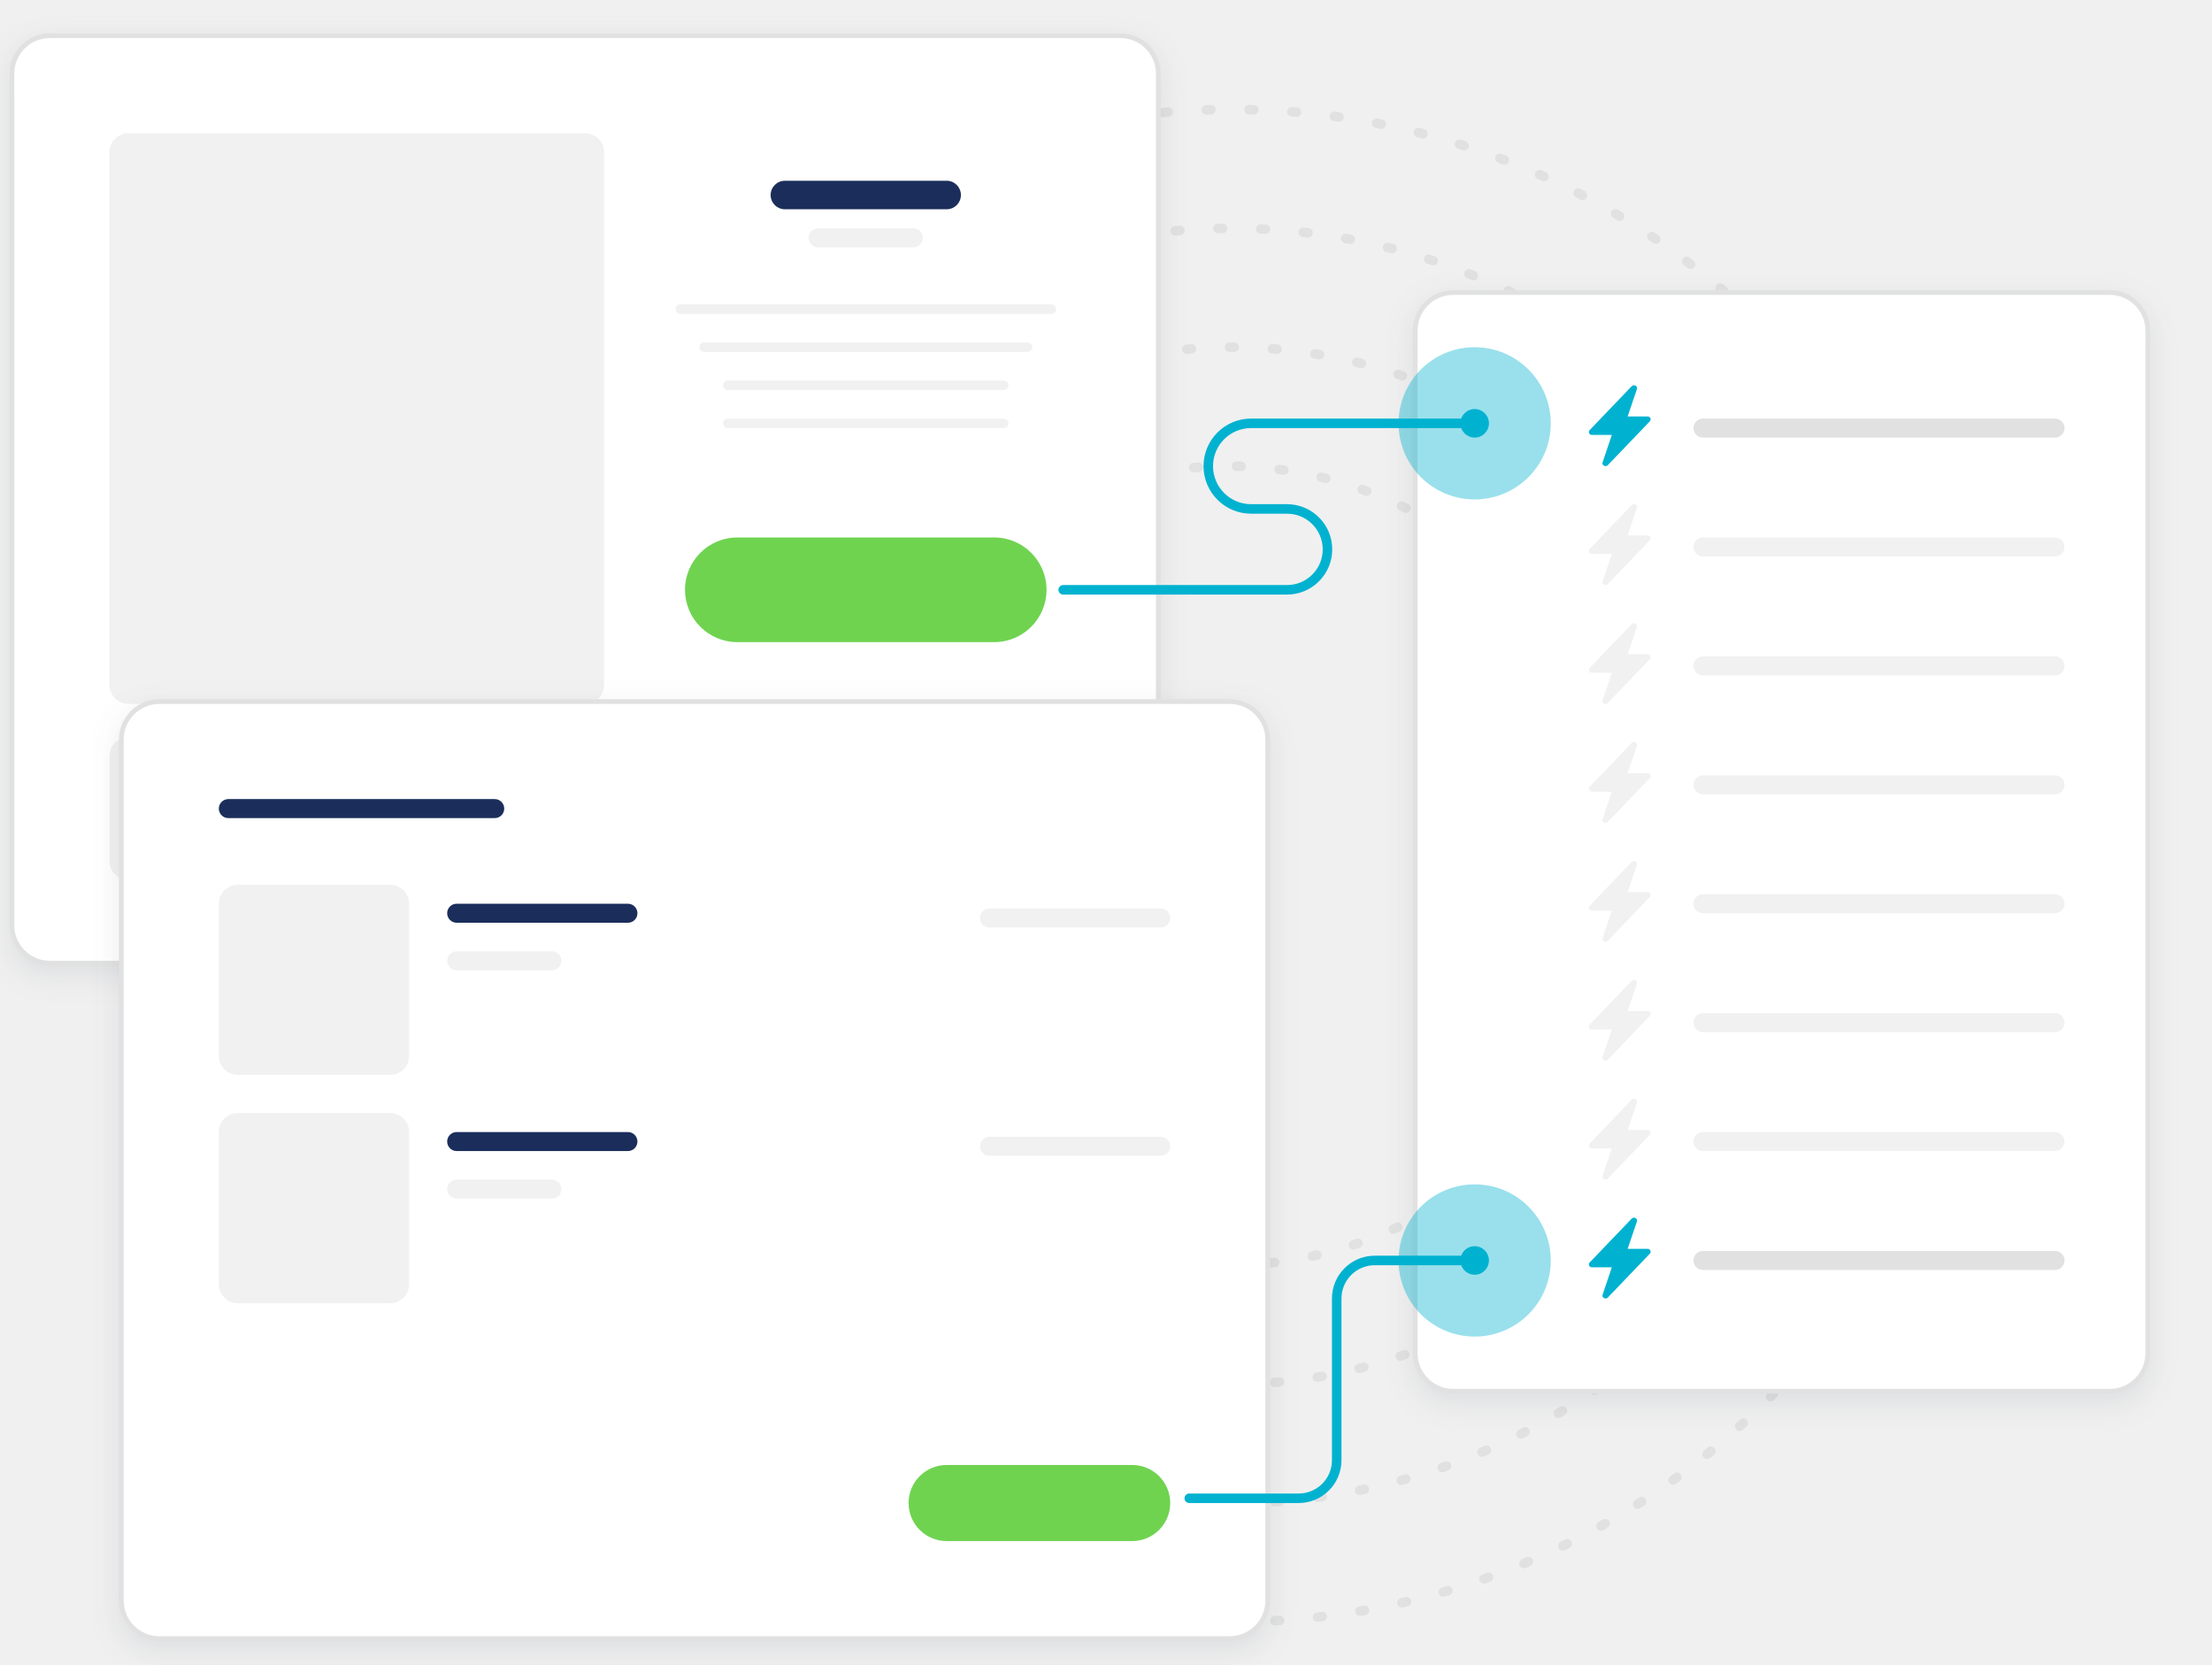
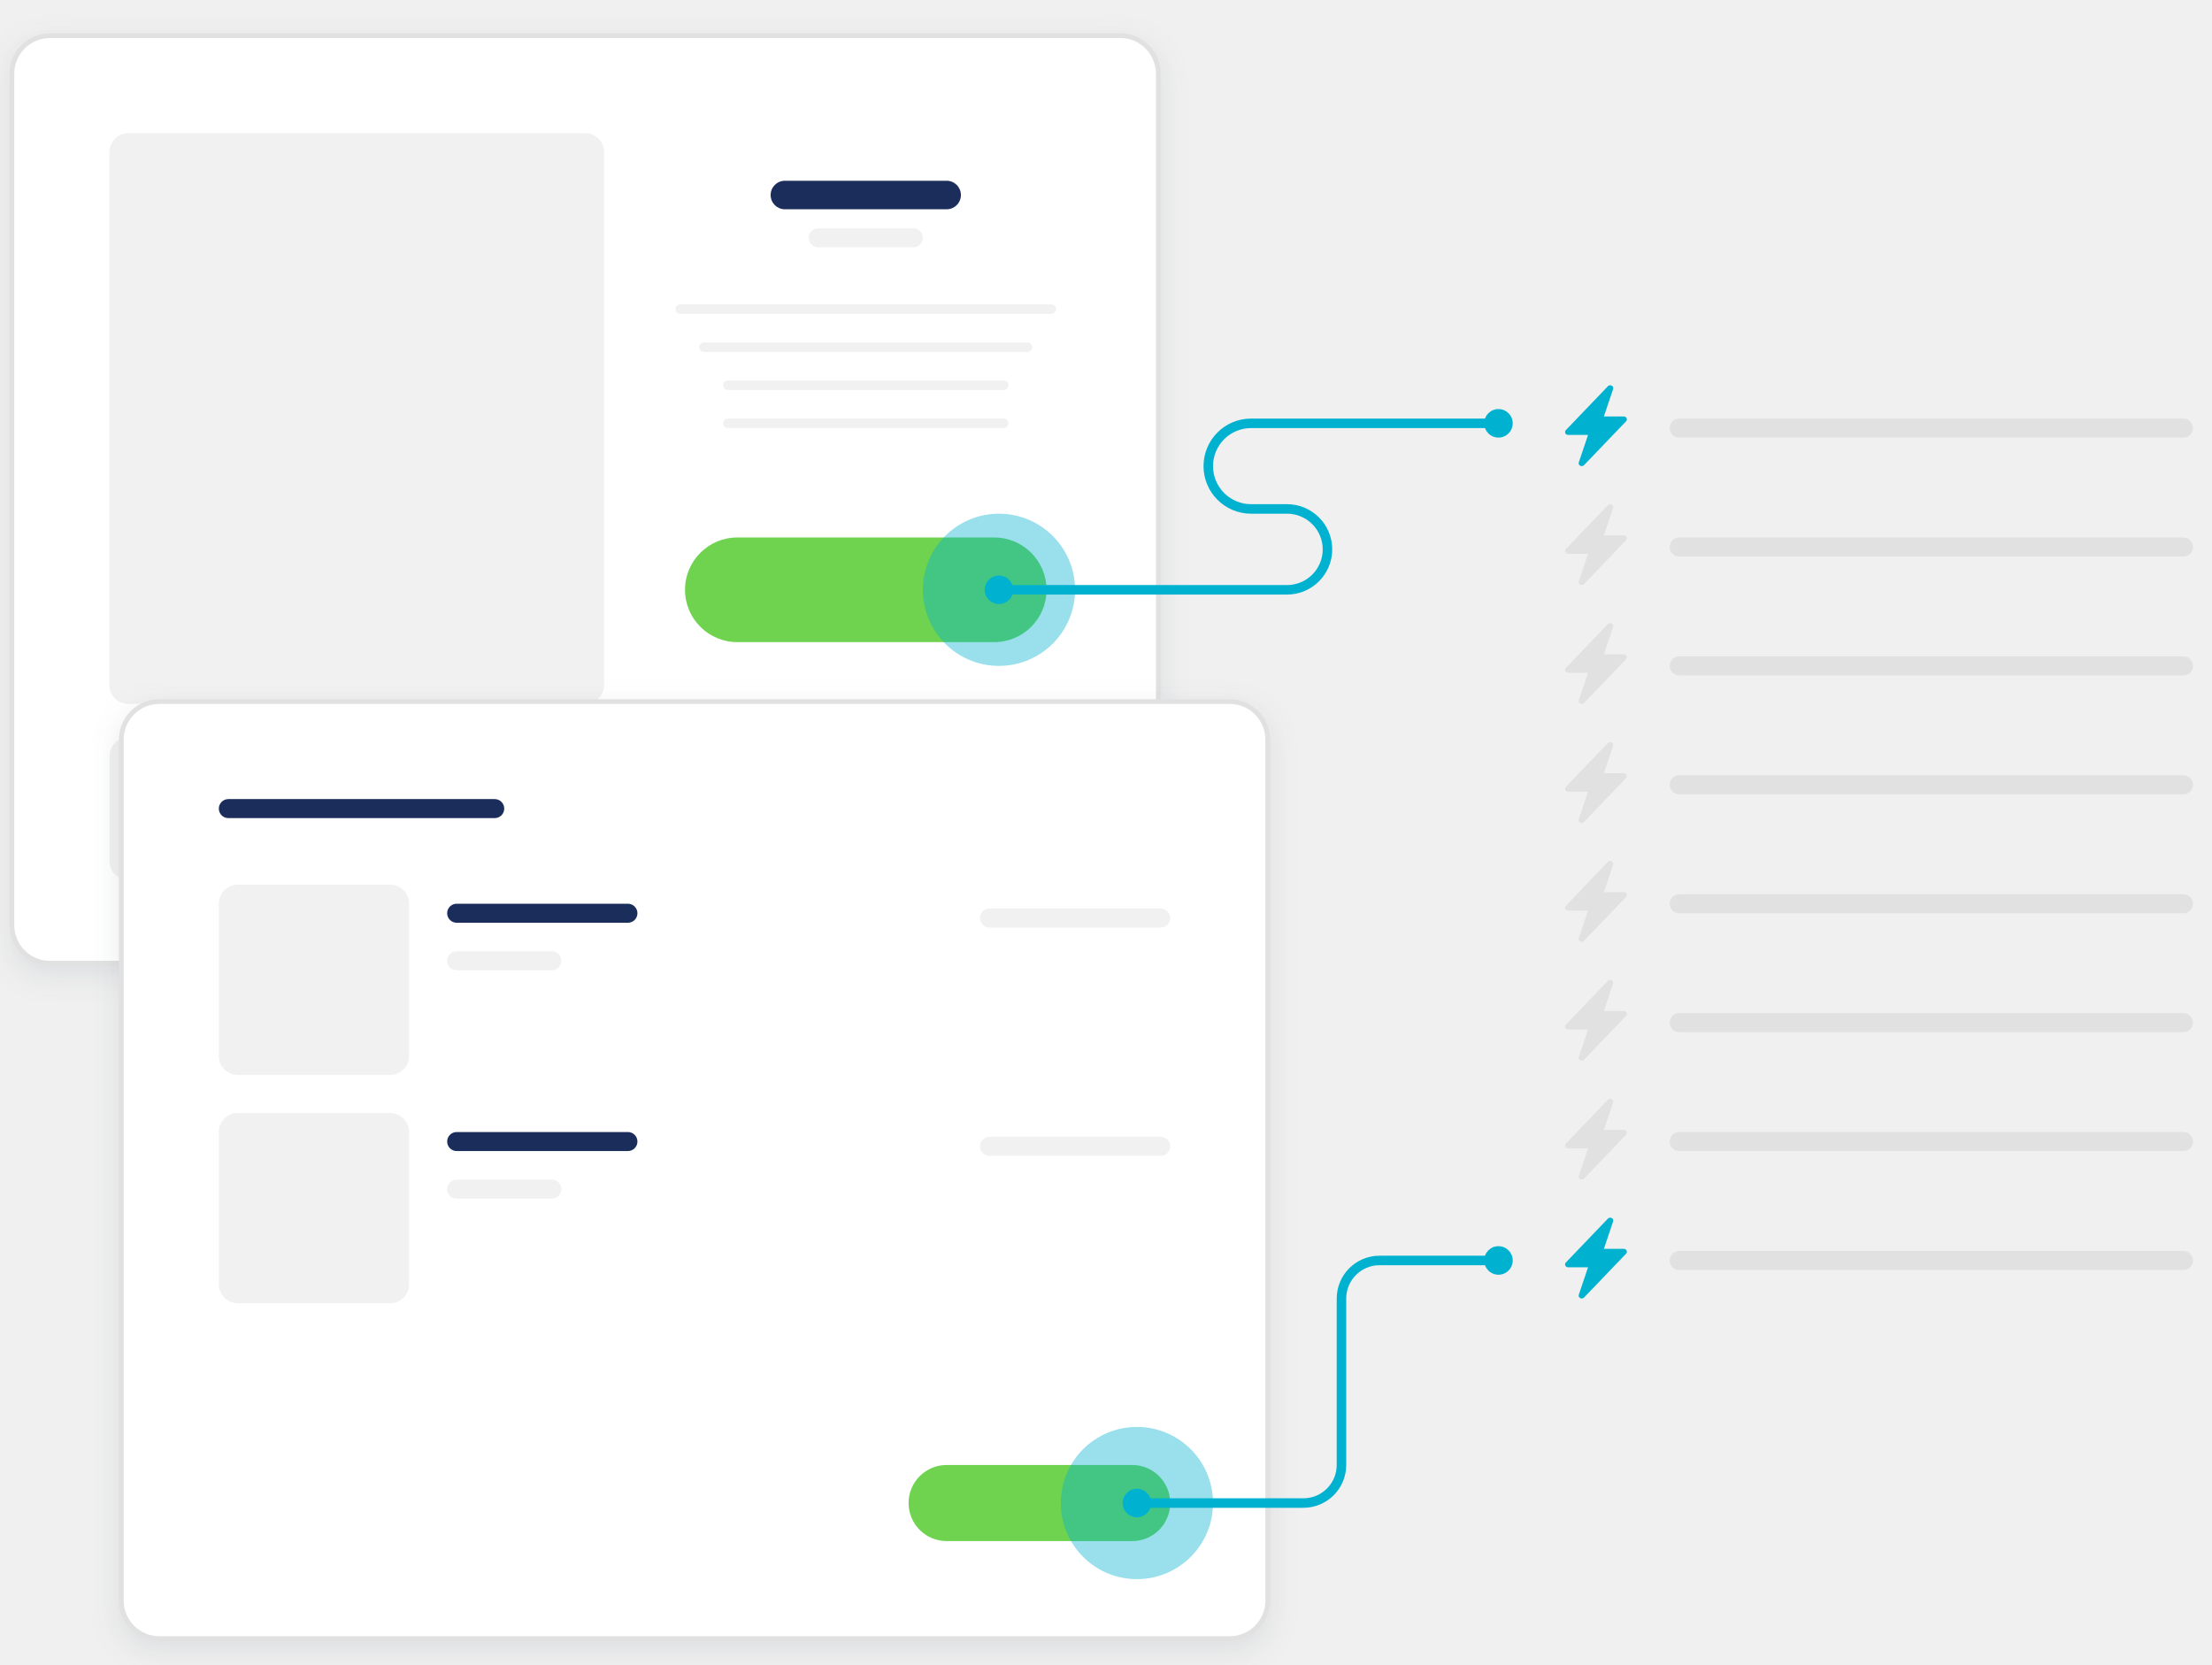
<svg xmlns="http://www.w3.org/2000/svg" xmlns:xlink="http://www.w3.org/1999/xlink" width="465" height="350" viewBox="0 0 465 350">
  <defs>
    <rect id="b" width="240" height="194" x="0" y="0" rx="8" />
    <filter id="a" width="109.2%" height="111.3%" x="-4.6%" y="-4.6%" filterUnits="objectBoundingBox">
      <feMorphology in="SourceAlpha" operator="dilate" radius="1" result="shadowSpreadOuter1" />
      <feOffset dy="2" in="shadowSpreadOuter1" result="shadowOffsetOuter1" />
      <feGaussianBlur in="shadowOffsetOuter1" result="shadowBlurOuter1" stdDeviation="3" />
      <feComposite in="shadowBlurOuter1" in2="SourceAlpha" operator="out" result="shadowBlurOuter1" />
      <feColorMatrix in="shadowBlurOuter1" values="0 0 0 0 0.208 0 0 0 0 0.259 0 0 0 0 0.329 0 0 0 0.101 0" />
    </filter>
-     <rect id="d" width="153" height="230" x="0" y="0" rx="8" />
-     <filter id="c" width="114.4%" height="109.6%" x="-7.2%" y="-3.9%" filterUnits="objectBoundingBox">
-       <feMorphology in="SourceAlpha" operator="dilate" radius="1" result="shadowSpreadOuter1" />
-       <feOffset dy="2" in="shadowSpreadOuter1" result="shadowOffsetOuter1" />
-       <feGaussianBlur in="shadowOffsetOuter1" result="shadowBlurOuter1" stdDeviation="3" />
-       <feComposite in="shadowBlurOuter1" in2="SourceAlpha" operator="out" result="shadowBlurOuter1" />
-       <feColorMatrix in="shadowBlurOuter1" values="0 0 0 0 0.208 0 0 0 0 0.259 0 0 0 0 0.329 0 0 0 0.101 0" />
-     </filter>
-     <rect id="f" width="240" height="196" x="0" y="0" rx="8" />
-     <filter id="e" width="109.2%" height="111.2%" x="-4.6%" y="-4.6%" filterUnits="objectBoundingBox">
+     <rect id="d" width="240" height="196" x="0" y="0" rx="8" />
+     <filter id="c" width="109.2%" height="111.2%" x="-4.6%" y="-4.6%" filterUnits="objectBoundingBox">
      <feMorphology in="SourceAlpha" operator="dilate" radius="1" result="shadowSpreadOuter1" />
      <feOffset dy="2" in="shadowSpreadOuter1" result="shadowOffsetOuter1" />
      <feGaussianBlur in="shadowOffsetOuter1" result="shadowBlurOuter1" stdDeviation="3" />
      <feComposite in="shadowBlurOuter1" in2="SourceAlpha" operator="out" result="shadowBlurOuter1" />
      <feColorMatrix in="shadowBlurOuter1" values="0 0 0 0 0.208 0 0 0 0 0.259 0 0 0 0 0.329 0 0 0 0.101 0" />
    </filter>
  </defs>
  <g fill="none" fill-rule="evenodd">
-     <g stroke="#E1E1E1" stroke-dasharray="1 8" stroke-linecap="round" stroke-linejoin="round" stroke-width="2">
-       <path d="M259 341c87.813 0 159-71.187 159-159S346.813 23 259 23 100 94.187 100 182s71.187 159 159 159z" />
-       <path d="M259 316c74.006 0 134-59.994 134-134S333.006 48 259 48s-134 59.994-134 134 59.994 134 134 134z" />
-       <path d="M259 291c60.199 0 109-48.801 109-109S319.199 73 259 73s-109 48.801-109 109 48.801 109 109 109z" />
-       <path d="M258 266c46.392 0 84-37.608 84-84s-37.608-84-84-84-84 37.608-84 84 37.608 84 84 84z" />
-     </g>
    <g transform="translate(3 8)">
      <use fill="#000" filter="url(#a)" xlink:href="#b" />
      <rect width="241" height="195" x="-.5" y="-.5" fill="#FFF" stroke="#E1E1E1" rx="8" />
      <g fill="#F1F1F1" transform="translate(20 20)">
        <rect width="104" height="120" rx="4" />
        <rect width="30" height="30" y="127" rx="4" />
        <rect width="30" height="30" x="37" y="127" rx="4" />
        <rect width="30" height="30" x="74" y="127" rx="4" />
      </g>
      <rect width="76" height="22" x="141" y="105" fill="#6FD350" rx="11" />
      <rect width="40" height="6" x="159" y="30" fill="#1B2E5B" rx="3" />
      <rect width="24" height="4" x="167" y="40" fill="#F1F1F1" rx="2" />
      <rect width="80" height="2" x="139" y="56" fill="#F1F1F1" rx="1" />
      <rect width="70" height="2" x="144" y="64" fill="#F1F1F1" rx="1" />
      <rect width="60" height="2" x="149" y="72" fill="#F1F1F1" rx="1" />
      <rect width="60" height="2" x="149" y="80" fill="#F1F1F1" rx="1" />
    </g>
-     <g transform="translate(298 62)">
+     <path fill="#01B2D0" fill-rule="nonzero" d="M341.833 88.57c.375-.391.078-1.012-.484-1.012h-4.185l1.945-5.765c.21-.623-.637-1.074-1.104-.587l-8.838 9.224c-.375.391-.078 1.012.484 1.012h4.182l-1.942 5.765c-.21.623.637 1.074 1.104.587l8.838-9.224z" />
+     <path fill="#E1E1E1" d="M353 88h106a2 2 0 0 1 0 4H353a2 2 0 1 1 0-4z" />
+     <g fill="#E1E1E1">
+       <path fill-rule="nonzero" d="M341.833 113.57c.375-.391.078-1.012-.484-1.012h-4.185l1.945-5.765c.21-.623-.637-1.074-1.104-.587l-8.838 9.224c-.375.391-.078 1.012.484 1.012h4.182l-1.942 5.765c-.21.623.637 1.074 1.104.587l8.838-9.224z" />
+       <path d="M353 113h106a2 2 0 0 1 0 4H353a2 2 0 1 1 0-4z" />
+     </g>
+     <g fill="#E1E1E1">
+       <path fill-rule="nonzero" d="M341.833 138.57c.375-.391.078-1.012-.484-1.012h-4.185l1.945-5.765c.21-.623-.637-1.074-1.104-.587l-8.838 9.224c-.375.391-.078 1.012.484 1.012h4.182l-1.942 5.765c-.21.623.637 1.074 1.104.587l8.838-9.224z" />
+       <path d="M353 138h106a2 2 0 0 1 0 4H353a2 2 0 1 1 0-4z" />
+     </g>
+     <g fill="#E1E1E1">
+       <path fill-rule="nonzero" d="M341.833 163.57c.375-.391.078-1.012-.484-1.012h-4.185l1.945-5.765c.21-.623-.637-1.074-1.104-.587l-8.838 9.224c-.375.391-.078 1.012.484 1.012h4.182l-1.942 5.765c-.21.623.637 1.074 1.104.587l8.838-9.224z" />
+       <path d="M353 163h106a2 2 0 0 1 0 4H353a2 2 0 1 1 0-4z" />
+     </g>
+     <g fill="#E1E1E1">
+       <path fill-rule="nonzero" d="M341.833 188.57c.375-.391.078-1.012-.484-1.012h-4.185l1.945-5.765c.21-.623-.637-1.074-1.104-.587l-8.838 9.224c-.375.391-.078 1.012.484 1.012h4.182l-1.942 5.765c-.21.623.637 1.074 1.104.587l8.838-9.224z" />
+       <path d="M353 188h106a2 2 0 0 1 0 4H353a2 2 0 1 1 0-4z" />
+     </g>
+     <g fill="#E1E1E1">
+       <path fill-rule="nonzero" d="M341.833 213.57c.375-.391.078-1.012-.484-1.012h-4.185l1.945-5.765c.21-.623-.637-1.074-1.104-.587l-8.838 9.224c-.375.391-.078 1.012.484 1.012h4.182l-1.942 5.765c-.21.623.637 1.074 1.104.587l8.838-9.224z" />
+       <path d="M353 213h106a2 2 0 0 1 0 4H353a2 2 0 1 1 0-4z" />
+     </g>
+     <g fill="#E1E1E1">
+       <path fill-rule="nonzero" d="M341.833 238.57c.375-.391.078-1.012-.484-1.012h-4.185l1.945-5.765c.21-.623-.637-1.074-1.104-.587l-8.838 9.224c-.375.391-.078 1.012.484 1.012h4.182l-1.942 5.765c-.21.623.637 1.074 1.104.587l8.838-9.224z" />
+       <path d="M353 238h106a2 2 0 0 1 0 4H353a2 2 0 1 1 0-4z" />
+     </g>
+     <path fill="#01B2D0" fill-rule="nonzero" d="M341.833 263.57c.375-.391.078-1.012-.484-1.012h-4.185l1.945-5.765c.21-.623-.637-1.074-1.104-.587l-8.838 9.224c-.375.391-.078 1.012.484 1.012h4.182l-1.942 5.765c-.21.623.637 1.074 1.104.587l8.838-9.224z" />
+     <path fill="#E1E1E1" d="M353 263h106a2 2 0 0 1 0 4H353a2 2 0 1 1 0-4z" />
+     <g transform="translate(26 148)">
      <use fill="#000" filter="url(#c)" xlink:href="#d" />
-       <rect width="154" height="231" x="-.5" y="-.5" fill="#FFF" stroke="#E1E1E1" rx="8" />
-       <g transform="translate(36 19)">
-         <path fill="#01B2D0" fill-rule="nonzero" d="M12.833 7.57c.375-.391.078-1.012-.484-1.012H8.164L10.11.793C10.32.17 9.472-.281 9.005.206L.167 9.43c-.375.391-.078 1.012.484 1.012h4.182L2.89 16.207c-.21.623.637 1.074 1.104.587l8.838-9.224z" />
-         <rect width="78" height="4" x="22" y="7" fill="#E1E1E1" rx="2" />
-       </g>
-       <g fill="#F1F1F1" transform="translate(36 44)">
-         <path fill-rule="nonzero" d="M12.833 7.57c.375-.391.078-1.012-.484-1.012H8.164L10.11.793C10.32.17 9.472-.281 9.005.206L.167 9.43c-.375.391-.078 1.012.484 1.012h4.182L2.89 16.207c-.21.623.637 1.074 1.104.587l8.838-9.224z" />
-         <rect width="78" height="4" x="22" y="7" rx="2" />
-       </g>
-       <g fill="#F1F1F1" transform="translate(36 69)">
-         <path fill-rule="nonzero" d="M12.833 7.57c.375-.391.078-1.012-.484-1.012H8.164L10.11.793C10.32.17 9.472-.281 9.005.206L.167 9.43c-.375.391-.078 1.012.484 1.012h4.182L2.89 16.207c-.21.623.637 1.074 1.104.587l8.838-9.224z" />
-         <rect width="78" height="4" x="22" y="7" rx="2" />
-       </g>
-       <g fill="#F1F1F1" transform="translate(36 94)">
-         <path fill-rule="nonzero" d="M12.833 7.57c.375-.391.078-1.012-.484-1.012H8.164L10.11.793C10.32.17 9.472-.281 9.005.206L.167 9.43c-.375.391-.078 1.012.484 1.012h4.182L2.89 16.207c-.21.623.637 1.074 1.104.587l8.838-9.224z" />
-         <rect width="78" height="4" x="22" y="7" rx="2" />
-       </g>
-       <g fill="#F1F1F1" transform="translate(36 119)">
-         <path fill-rule="nonzero" d="M12.833 7.57c.375-.391.078-1.012-.484-1.012H8.164L10.11.793C10.32.17 9.472-.281 9.005.206L.167 9.43c-.375.391-.078 1.012.484 1.012h4.182L2.89 16.207c-.21.623.637 1.074 1.104.587l8.838-9.224z" />
-         <rect width="78" height="4" x="22" y="7" rx="2" />
-       </g>
-       <g fill="#F1F1F1" transform="translate(36 144)">
-         <path fill-rule="nonzero" d="M12.833 7.57c.375-.391.078-1.012-.484-1.012H8.164L10.11.793C10.32.17 9.472-.281 9.005.206L.167 9.43c-.375.391-.078 1.012.484 1.012h4.182L2.89 16.207c-.21.623.637 1.074 1.104.587l8.838-9.224z" />
-         <rect width="78" height="4" x="22" y="7" rx="2" />
-       </g>
-       <g fill="#F1F1F1" transform="translate(36 169)">
-         <path fill-rule="nonzero" d="M12.833 7.57c.375-.391.078-1.012-.484-1.012H8.164L10.11.793C10.32.17 9.472-.281 9.005.206L.167 9.43c-.375.391-.078 1.012.484 1.012h4.182L2.89 16.207c-.21.623.637 1.074 1.104.587l8.838-9.224z" />
-         <rect width="78" height="4" x="22" y="7" rx="2" />
-       </g>
-       <g transform="translate(36 194)">
-         <path fill="#01B2D0" fill-rule="nonzero" d="M12.833 7.57c.375-.391.078-1.012-.484-1.012H8.164L10.11.793C10.32.17 9.472-.281 9.005.206L.167 9.43c-.375.391-.078 1.012.484 1.012h4.182L2.89 16.207c-.21.623.637 1.074 1.104.587l8.838-9.224z" />
-         <rect width="78" height="4" x="22" y="7" fill="#E1E1E1" rx="2" />
-       </g>
-     </g>
-     <g transform="translate(26 148)">
-       <use fill="#000" filter="url(#e)" xlink:href="#f" />
      <rect width="241" height="197" x="-.5" y="-.5" fill="#FFF" stroke="#E1E1E1" rx="8" />
      <rect width="60" height="4" x="20" y="20" fill="#1B2E5B" rx="2" />
      <g transform="translate(20 38)">
        <rect width="40" height="40" fill="#F1F1F1" rx="4" />
        <rect width="40" height="4" x="48" y="4" fill="#1B2E5B" rx="2" />
        <rect width="24" height="4" x="48" y="14" fill="#F1F1F1" rx="2" />
        <rect width="40" height="4" x="160" y="5" fill="#F1F1F1" rx="2" />
      </g>
      <g transform="translate(20 86)">
        <rect width="40" height="40" fill="#F1F1F1" rx="4" />
        <rect width="40" height="4" x="48" y="4" fill="#1B2E5B" rx="2" />
        <rect width="24" height="4" x="48" y="14" fill="#F1F1F1" rx="2" />
        <rect width="40" height="4" x="160" y="5" fill="#F1F1F1" rx="2" />
      </g>
      <rect width="55" height="16" x="165" y="160" fill="#6FD350" rx="8" />
    </g>
-     <g fill="#01B2D0" fill-rule="nonzero" transform="translate(294 73)">
+     <g fill="#01B2D0" fill-rule="nonzero" transform="translate(194 108)">
      <circle cx="16" cy="16" r="16" fill-opacity=".4" />
      <circle cx="16" cy="16" r="3" />
    </g>
-     <g fill="#01B2D0" fill-rule="nonzero" transform="translate(294 249)">
+     <g fill="#01B2D0" fill-rule="nonzero" transform="translate(223 300)">
      <circle cx="16" cy="16" r="16" fill-opacity=".4" />
      <circle cx="16" cy="16" r="3" />
    </g>
-     <path stroke="#01B2D0" stroke-linecap="round" stroke-linejoin="round" stroke-width="2" d="M223.5 124h47.057a8.5 8.5 0 1 0 0-17H263a9 9 0 0 1 0-18h47m-60 226h23a8 8 0 0 0 8-8v-34a8 8 0 0 1 8-8h21" />
+     <path stroke="#01B2D0" stroke-linecap="round" stroke-linejoin="round" stroke-width="2" d="M210.5 124h60.057a8.5 8.5 0 0 0 0-17H263a9 9 0 1 1 0-18h52" />
+     <circle cx="315" cy="89" r="3" fill="#01B2D0" fill-rule="nonzero" />
+     <path stroke="#01B2D0" stroke-linecap="round" stroke-linejoin="round" stroke-width="2" d="M239 316h35a8 8 0 0 0 8-8v-35a8 8 0 0 1 8-8h25" />
+     <circle cx="315" cy="265" r="3" fill="#01B2D0" fill-rule="nonzero" />
  </g>
</svg>
